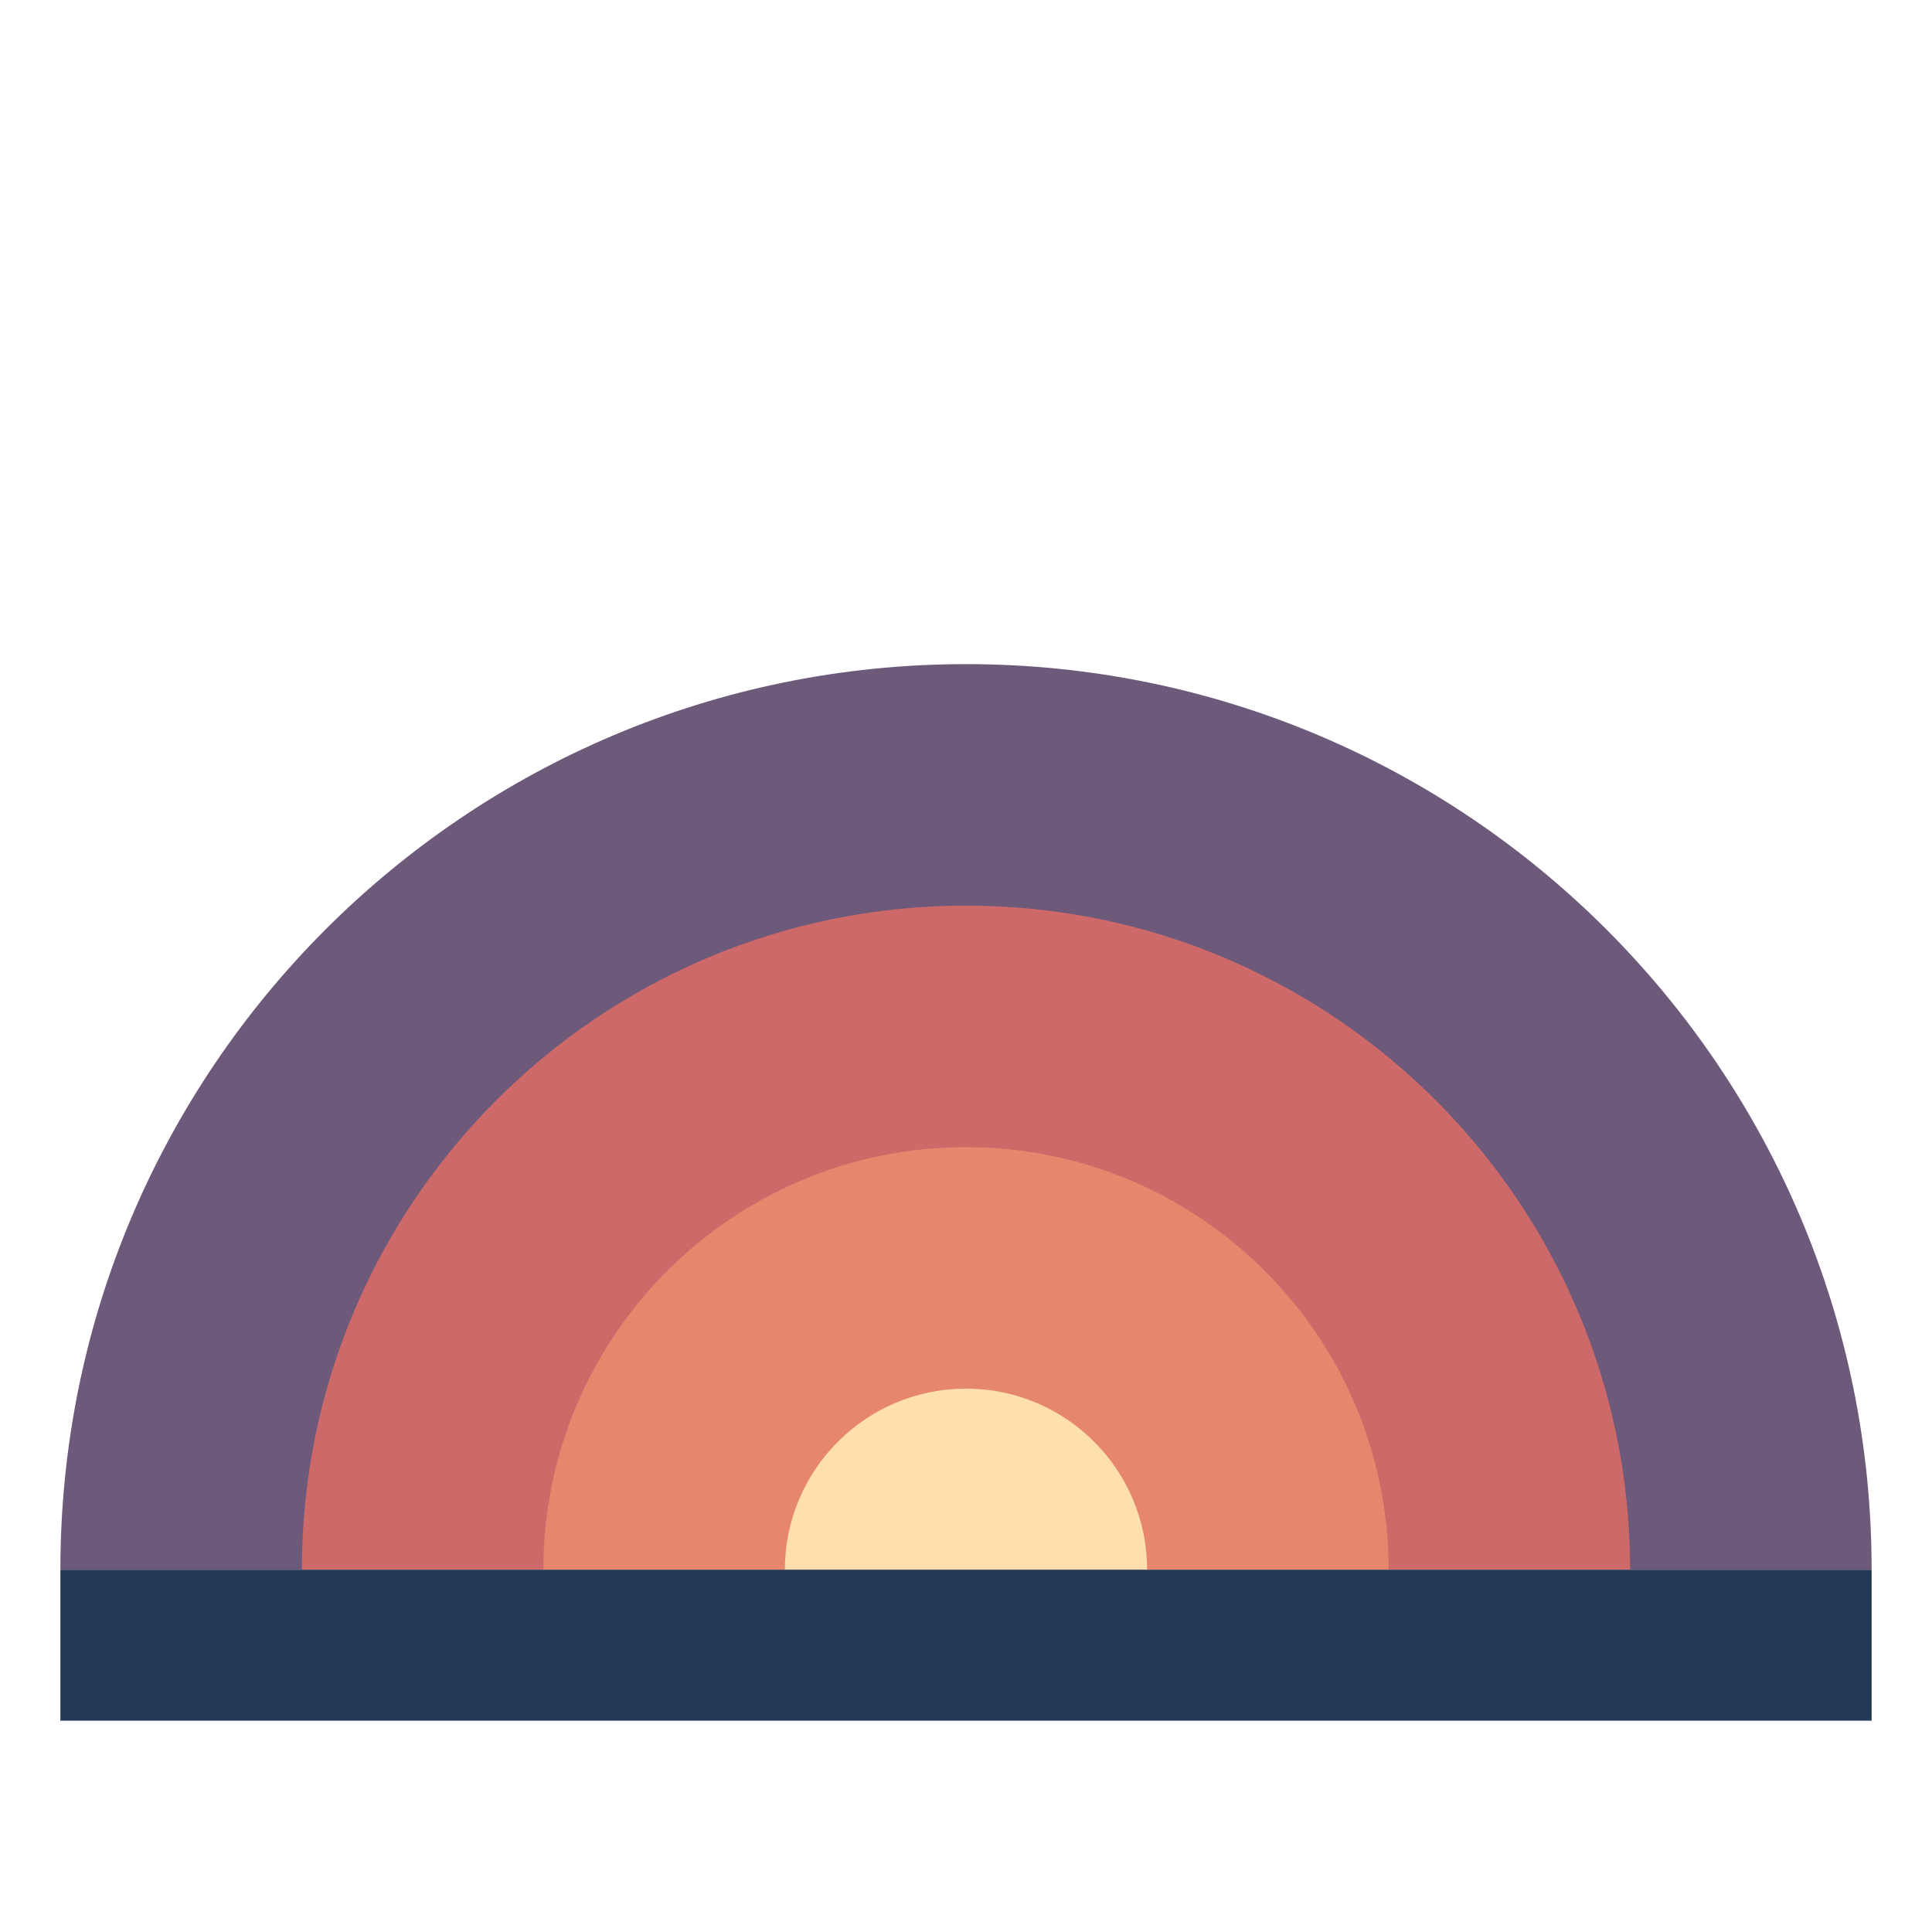
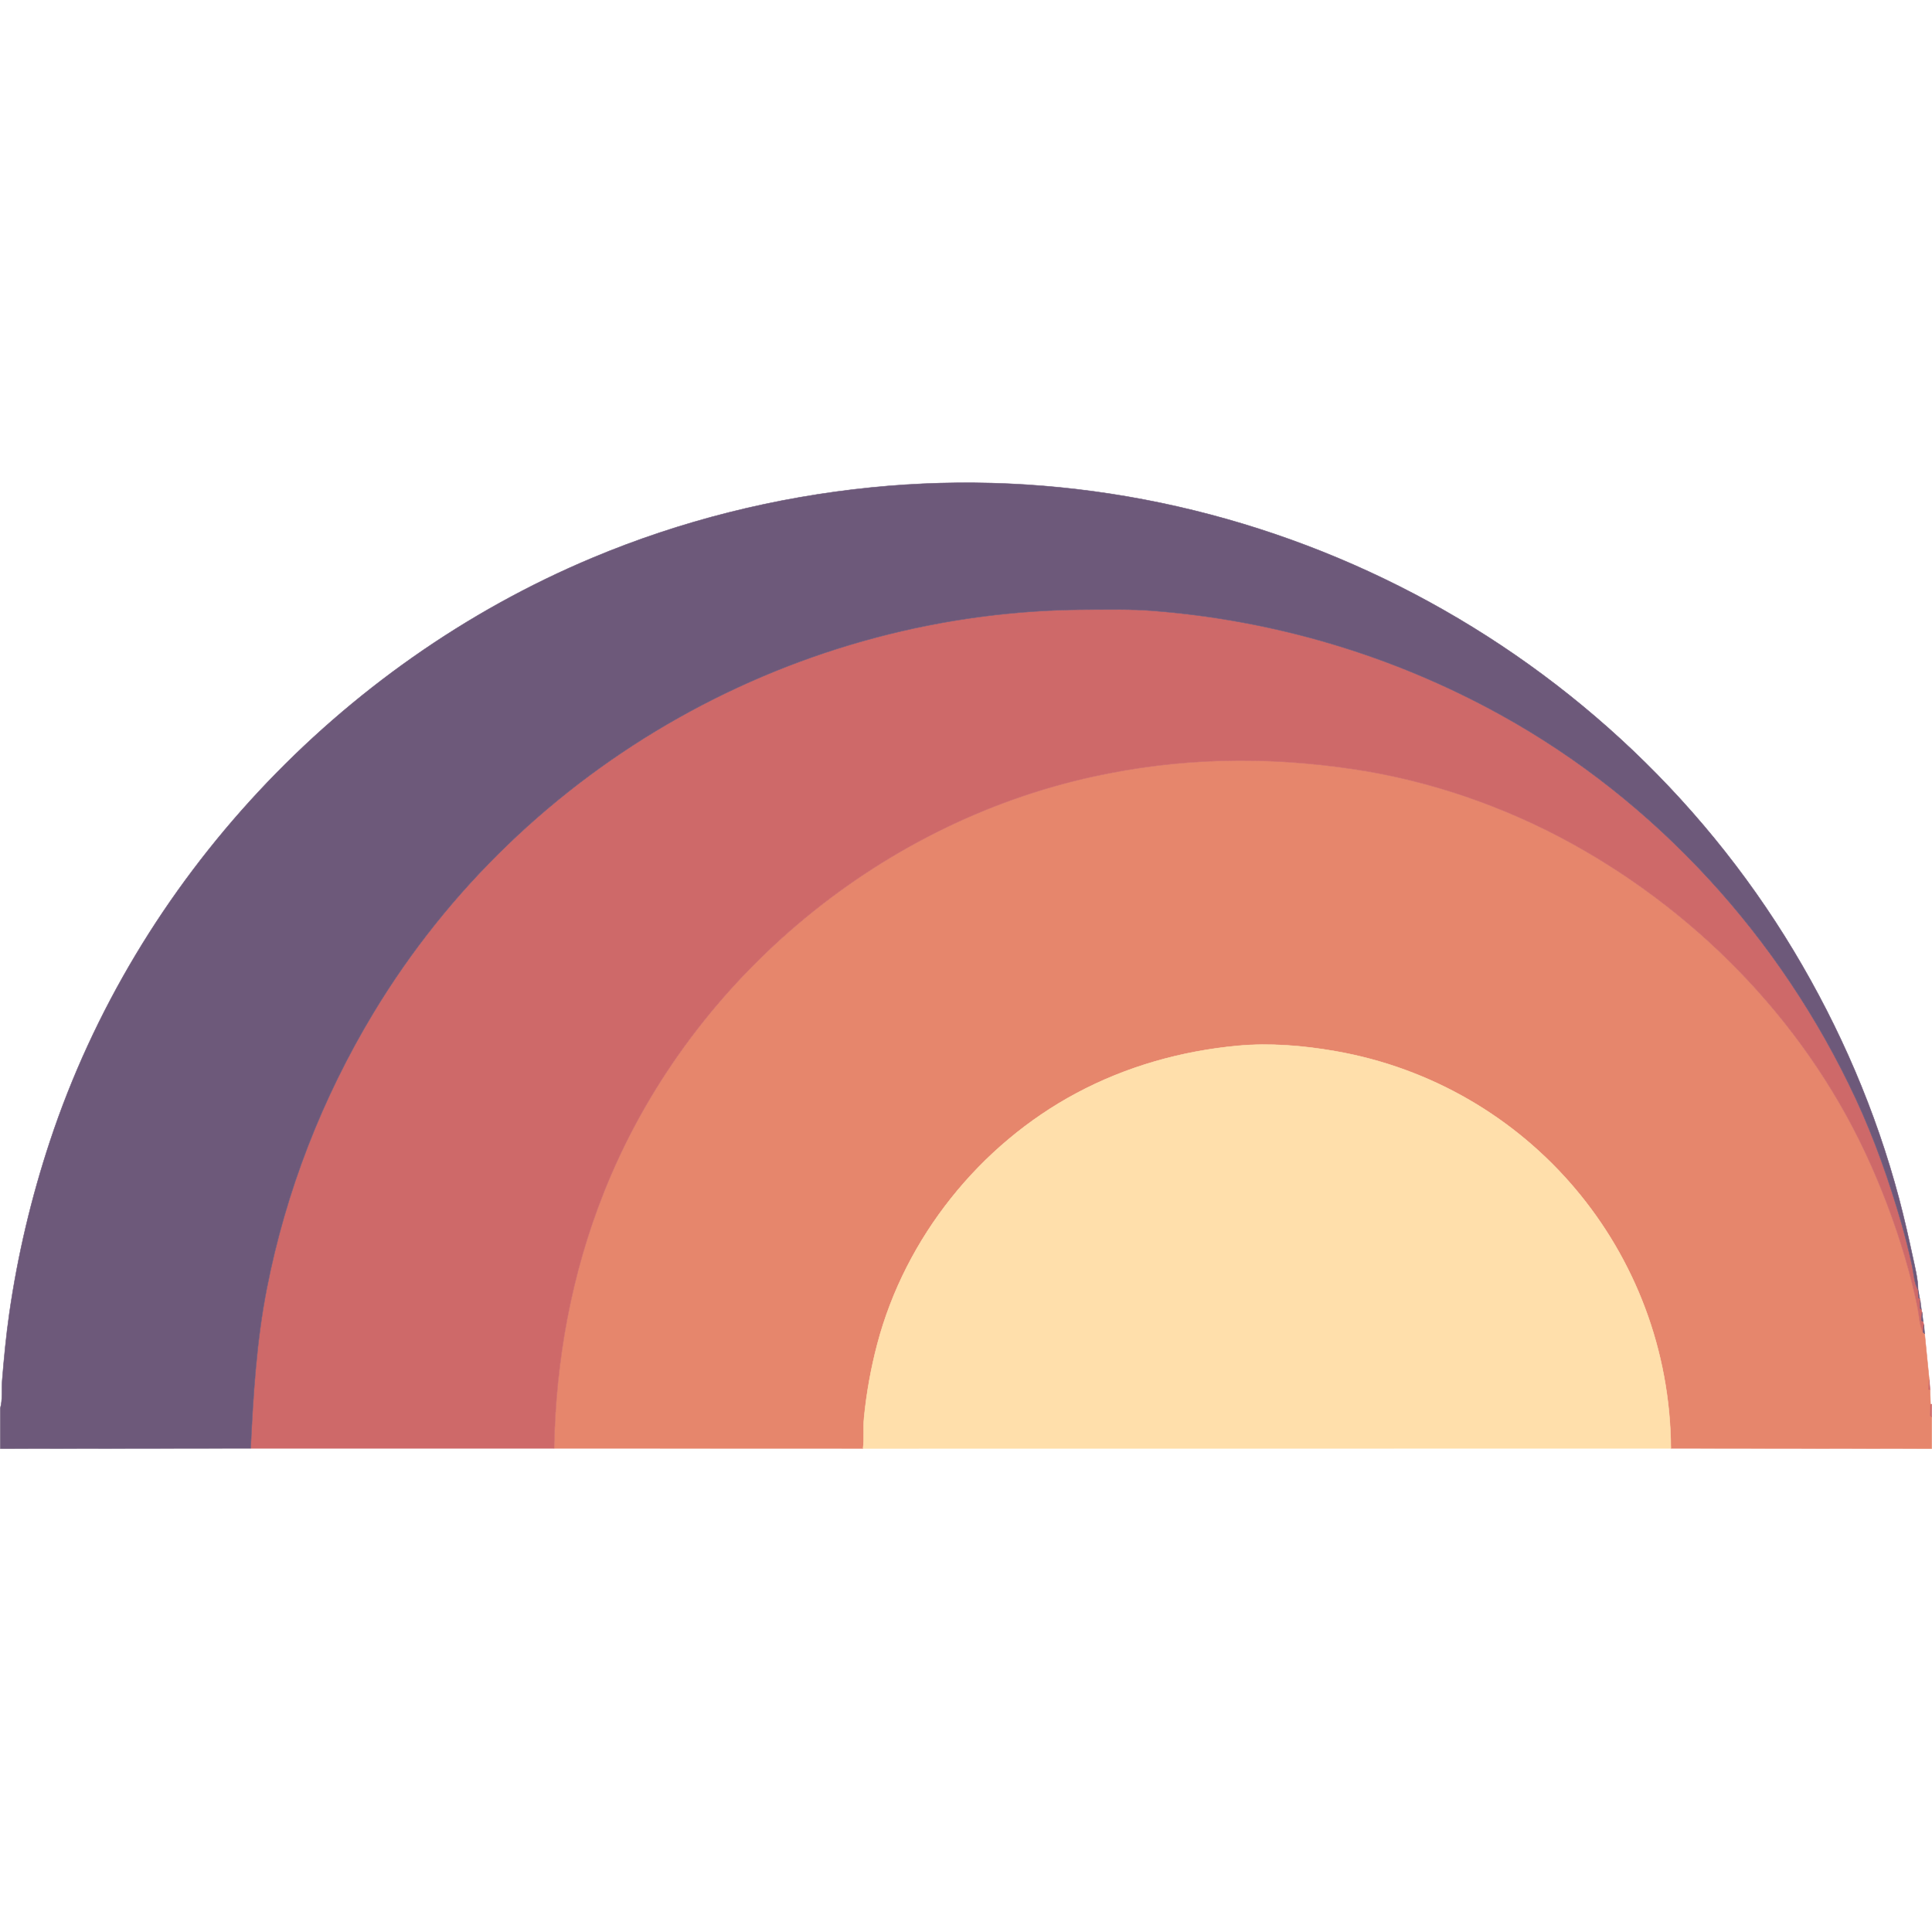
- <svg xmlns="http://www.w3.org/2000/svg" viewBox="0 0 64 64" role="img" aria-labelledby="title">
-   <path fill="#6D597A" d="M2 52a30 30 0 0 1 60 0H2Z" />
-   <path fill="#CE6969" d="M10 52a22 22 0 0 1 44 0H10Z" />
-   <path fill="#E6866C" d="M18 52a14 14 0 0 1 28 0H18Z" />
-   <path fill="#FFDFAB" d="M26 52a6 6 0 0 1 12 0H26Z" />
-   <path fill="#233A57" d="M2 52h60v5H2z" />
+ <svg xmlns="http://www.w3.org/2000/svg" viewBox="0 0 1095 1095" width="1095" height="1095">
+   <path d="M1089.99 755.15C1090.27 755.4 1090.55 755.65 1090.83 755.9C1091.7 764.6 1092.57 773.3 1093.44 782C1093.29 783.83 1093.15 785.67 1093 787.5C1093.3 787.52 1093.6 787.54 1093.9 787.57C1093.99 790.34 1094.08 793.12 1094.17 795.89C1094.11 798.09 1094.06 800.3 1094 802.5C1094.28 802.67 1094.56 802.83 1094.83 803C1094.83 809 1094.83 815.01 1094.83 821.01C1045.55 820.96 996.27 820.91 946.99 820.86C946.25 709.44 866.38 614.79 756.55 595.74C738.59 592.63 719.72 591.04 701.5 592.73C669.64 595.68 638.35 604.48 610.1 619.6C555.27 648.93 513.17 701.46 497.27 761.67C493.67 775.31 491.11 789.46 489.74 803.5C489.18 809.29 489.91 815.18 489.16 820.91C430.78 820.9 372.41 820.88 314.04 820.86C314.96 771.01 323.82 722.16 342.26 675.73C389.08 557.87 495.65 467.24 619.53 440.14C668.73 429.38 716.77 428.5 766.51 435.82C809.9 442.2 852.87 457.04 891.26 478.27C964.94 519.02 1026.04 582.91 1060.36 660.18C1069.06 679.77 1076.32 699.83 1081.93 720.53C1083.8 727.46 1085.5 734.48 1086.92 741.51C1087.79 745.84 1087.9 751.49 1089.99 755.15Z" fill="#e6866c" fill-rule="evenodd" stroke="#e6866c" stroke-width="0.25" stroke-linejoin="round" />
+   <path d="M1087.1 730.96C1087.17 732.47 1087.24 733.99 1087.31 735.5C1087.56 735.69 1087.8 735.89 1088.05 736.08C1088.14 736.39 1088.23 736.71 1088.32 737.02C1088.3 738.51 1088.29 740.01 1088.27 741.5C1088.5 741.72 1088.73 741.94 1088.97 742.16C1089.1 742.72 1089.23 743.28 1089.36 743.84C1089.24 745.4 1089.12 746.95 1089 748.5C1089.32 748.67 1089.65 748.83 1089.97 749C1090.1 749.62 1090.23 750.25 1090.36 750.87C1090.24 752.3 1090.11 753.72 1089.99 755.15C1087.9 751.49 1087.79 745.84 1086.92 741.51C1085.5 734.48 1083.8 727.46 1081.93 720.53C1076.32 699.83 1069.06 679.77 1060.36 660.18C1026.04 582.91 964.94 519.02 891.26 478.27C852.87 457.04 809.9 442.2 766.51 435.82C716.77 428.5 668.73 429.38 619.53 440.14C495.65 467.24 389.08 557.87 342.26 675.73C323.82 722.16 314.96 771.01 314.04 820.86C256.71 820.86 199.38 820.86 142.06 820.86C143.54 790.53 145.34 760.42 151.17 730.54C161.95 675.25 182.53 622.37 211.61 574.13C296.94 432.59 452.55 345.51 617.5 345.51C629.15 345.51 640.87 345.21 652.5 346.1C722.04 351.41 789.31 371.35 850.4 405.07C938.7 453.8 1009.33 531.47 1051.79 622.71C1062.42 645.55 1070.79 669.43 1077.76 693.62C1080.03 701.51 1082.03 709.58 1083.77 717.6C1084.68 721.77 1084.95 727.57 1087.1 730.96ZM1093.44 782C1093.59 783.86 1093.74 785.71 1093.9 787.57C1093.6 787.54 1093.3 787.52 1093 787.5C1093.15 785.67 1093.29 783.83 1093.44 782ZM1094.17 795.89C1094.39 795.89 1094.61 795.89 1094.83 795.89C1094.83 798.26 1094.83 800.63 1094.83 803C1094.56 802.83 1094.28 802.67 1094 802.5C1094.06 800.3 1094.11 798.09 1094.17 795.89Z" fill="#ce6969" fill-rule="evenodd" stroke="#ce6969" stroke-width="0.25" stroke-linejoin="round" />
+   <path d="M1087.1 730.96C1084.95 727.57 1084.68 721.77 1083.77 717.6C1082.03 709.58 1080.03 701.51 1077.76 693.62C1070.79 669.43 1062.42 645.55 1051.79 622.71C1009.33 531.47 938.7 453.8 850.4 405.07C789.31 371.35 722.04 351.41 652.5 346.1C640.87 345.21 629.15 345.51 617.5 345.51C452.55 345.51 296.94 432.59 211.61 574.13C182.53 622.37 161.95 675.25 151.17 730.54C145.34 760.42 143.54 790.53 142.06 820.86C94.76 820.91 47.46 820.96 0.17 821.01C0.17 813.39 0.17 805.77 0.17 798.15C1.57 793.4 0.84 787.57 1.24 782.5C2.26 769.82 3.47 757.14 5.27 744.55C10.04 711.33 17.8 678.65 28.35 646.77C77.28 498.95 192.32 376.32 335.69 316.21C385.99 295.11 439.33 281.8 493.53 276.32C702.77 255.15 908.44 358.97 1016.59 538.9C1042.9 582.68 1063.21 629.93 1076.31 679.29C1079.23 690.31 1081.71 701.33 1084.11 712.47C1085.4 718.49 1087.05 724.79 1087.1 730.96ZM1087.1 730.96C1087.41 732.66 1087.73 734.37 1088.05 736.08C1087.8 735.89 1087.56 735.69 1087.31 735.5C1087.24 733.99 1087.17 732.47 1087.1 730.96ZM1088.32 737.02C1088.54 738.73 1088.75 740.44 1088.97 742.16C1088.73 741.94 1088.5 741.72 1088.27 741.5C1088.29 740.01 1088.3 738.51 1088.32 737.02ZM1089.36 743.84C1089.57 745.56 1089.77 747.28 1089.97 749C1089.65 748.83 1089.32 748.67 1089 748.5C1089.12 746.95 1089.24 745.4 1089.36 743.84ZM1090.36 750.87C1090.52 752.55 1090.68 754.22 1090.83 755.9C1090.55 755.65 1090.27 755.4 1089.99 755.15C1090.11 753.72 1090.24 752.3 1090.36 750.87Z" fill="#6d597a" fill-rule="evenodd" stroke="#6d597a" stroke-width="0.25" stroke-linejoin="round" />
+   <path d="M946.99 820.86C794.38 820.88 641.77 820.9 489.16 820.91C489.91 815.18 489.18 809.29 489.74 803.5C491.11 789.46 493.67 775.31 497.27 761.67C513.17 701.46 555.27 648.93 610.1 619.6C638.35 604.48 669.64 595.68 701.5 592.73C719.72 591.04 738.59 592.63 756.55 595.74C866.38 614.79 946.25 709.44 946.99 820.86Z" fill="#ffdfab" fill-rule="evenodd" stroke="#ffdfab" stroke-width="0.25" stroke-linejoin="round" />
</svg>
